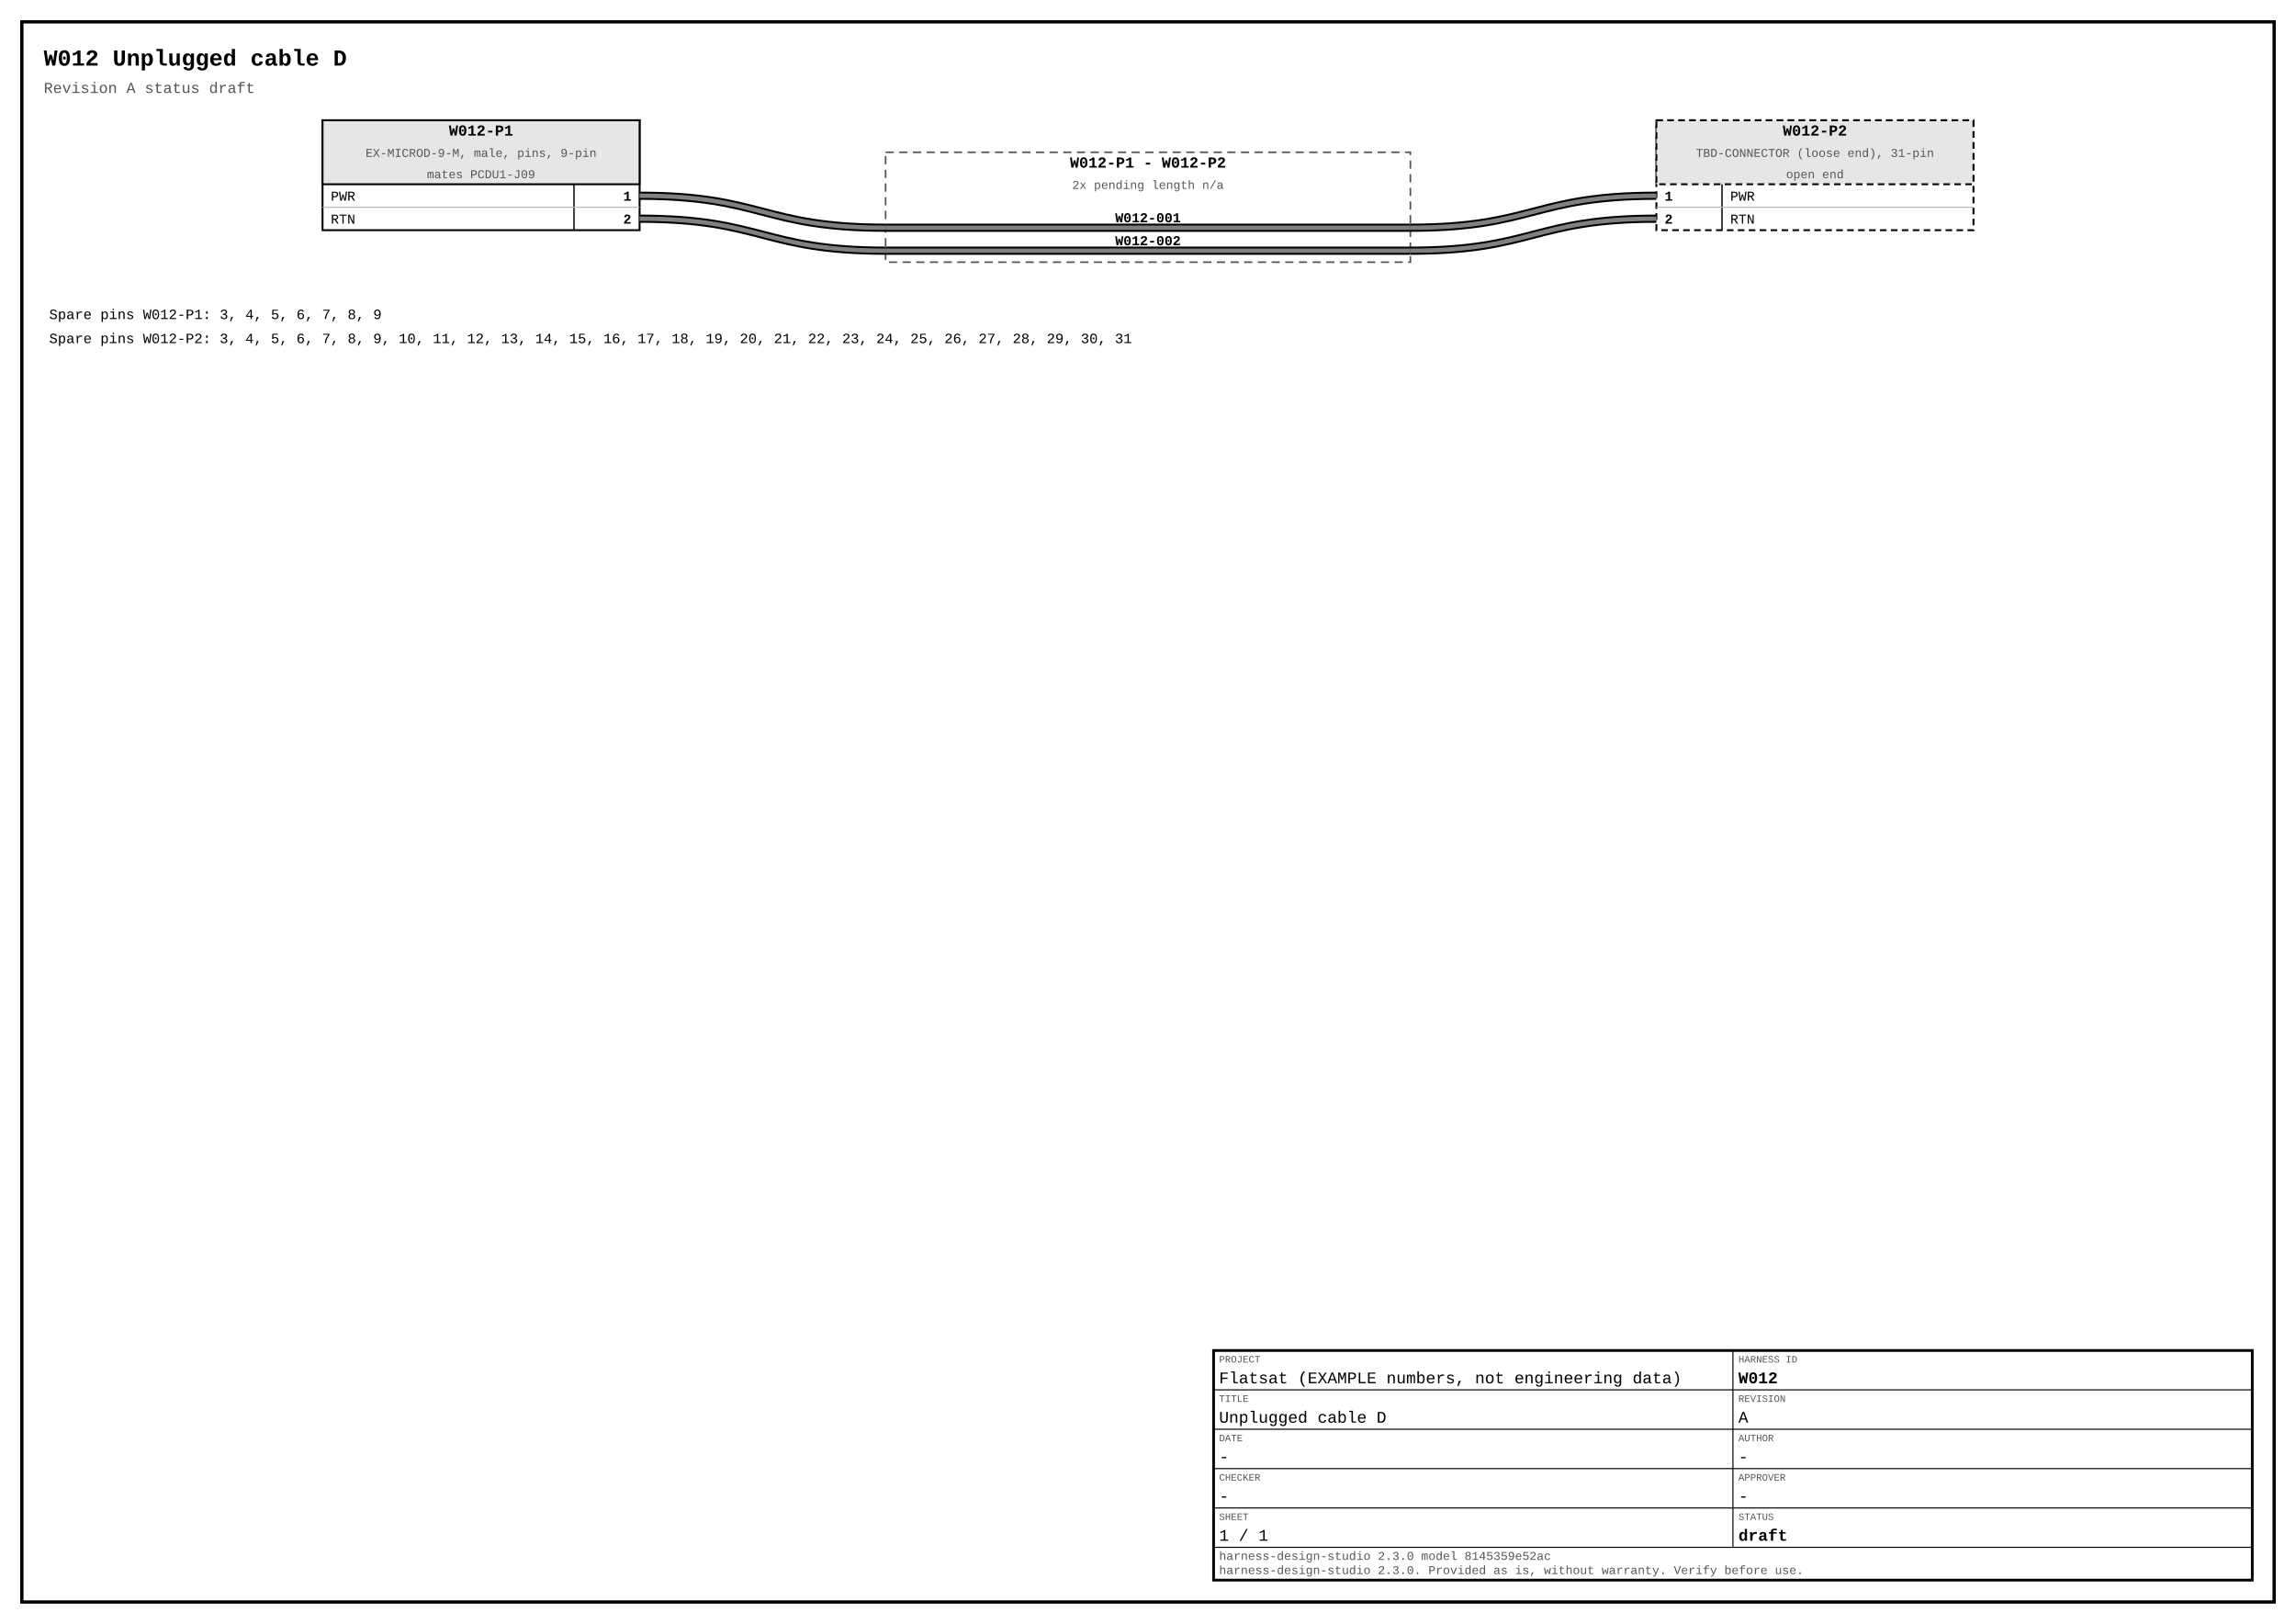
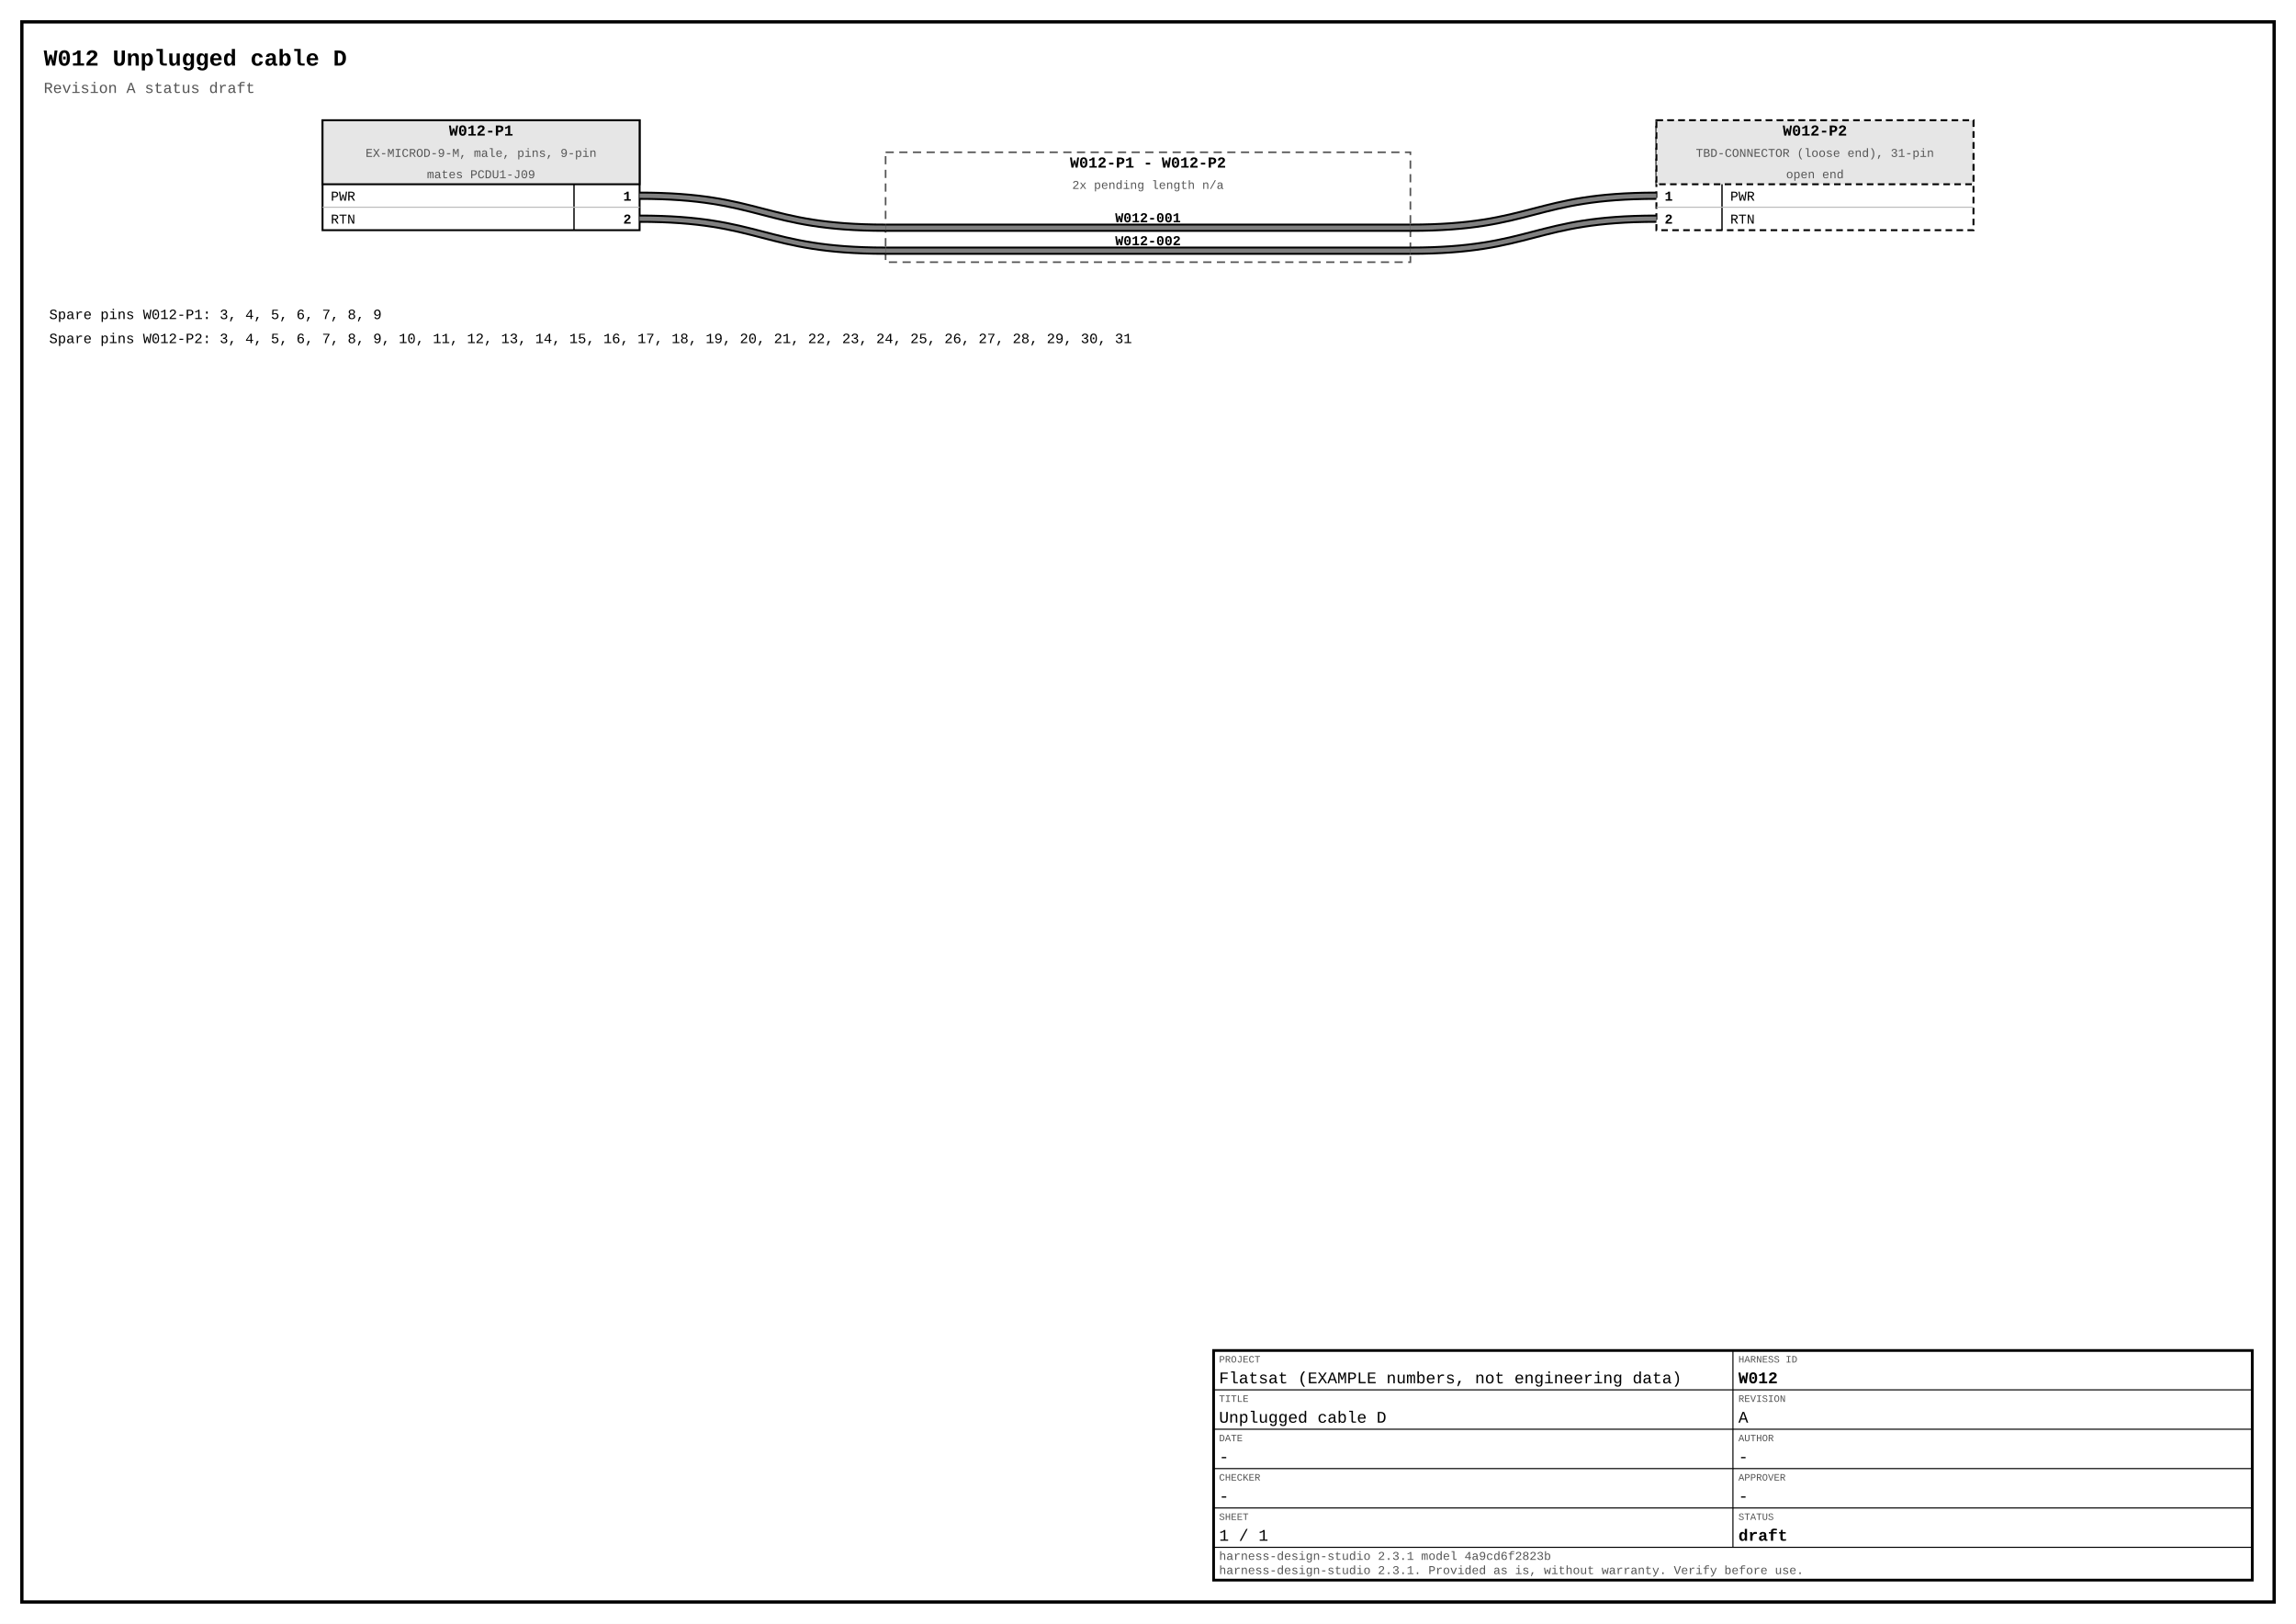
<svg xmlns="http://www.w3.org/2000/svg" width="420mm" height="297mm" viewBox="0 0 420 297" font-family="Courier New, Courier, monospace">
  <rect x="0" y="0" width="420" height="297" fill="#ffffff" />
  <rect x="4" y="4" width="412" height="289" fill="none" stroke="#000000" stroke-width="0.6" />
  <text x="8" y="12" font-size="4.2" font-weight="bold" text-anchor="start" fill="#000000">W012  Unplugged cable D</text>
  <text x="8" y="17" font-size="2.8" text-anchor="start" fill="#555555">Revision A  status draft</text>
  <rect x="59" y="22" width="58" height="20.1" fill="#ffffff" stroke="#000000" stroke-width="0.35" />
  <rect x="59" y="22" width="58" height="11.7" fill="#e6e6e6" stroke="#000000" stroke-width="0.35" />
  <text x="88" y="24.8" font-size="2.8" font-weight="bold" text-anchor="middle" fill="#000000">W012-P1</text>
  <text x="88" y="28.7" font-size="2.2" text-anchor="middle" fill="#555555">EX-MICROD-9-M, male, pins, 9-pin</text>
  <text x="88" y="32.6" font-size="2.2" text-anchor="middle" fill="#555555">mates PCDU1-J09</text>
  <line x1="105" y1="33.7" x2="105" y2="42.1" stroke="#000000" stroke-width="0.25" />
  <line x1="59" y1="37.9" x2="117" y2="37.9" stroke="#bbbbbb" stroke-width="0.2" />
  <text x="60.5" y="36.7" font-size="2.5" text-anchor="start" fill="#000000" data-ref="sig/W012-P1/1">PWR</text>
  <text x="115.5" y="36.7" font-size="2.5" font-weight="bold" text-anchor="end" fill="#000000" data-ref="pin/W012-P1/1">1</text>
  <text x="60.5" y="40.9" font-size="2.5" text-anchor="start" fill="#000000" data-ref="sig/W012-P1/2">RTN</text>
  <text x="115.5" y="40.9" font-size="2.5" font-weight="bold" text-anchor="end" fill="#000000" data-ref="pin/W012-P1/2">2</text>
  <rect x="303" y="22" width="58" height="20.1" fill="#ffffff" stroke="#000000" stroke-width="0.35" stroke-dasharray="1.2 0.8" />
  <rect x="303" y="22" width="58" height="11.7" fill="#e6e6e6" stroke="#000000" stroke-width="0.35" stroke-dasharray="1.2 0.8" />
  <text x="332" y="24.8" font-size="2.8" font-weight="bold" text-anchor="middle" fill="#000000">W012-P2</text>
  <text x="332" y="28.7" font-size="2.2" text-anchor="middle" fill="#555555" data-ref="part/W012-P2">TBD-CONNECTOR (loose end), 31-pin</text>
  <text x="332" y="32.6" font-size="2.2" text-anchor="middle" fill="#555555" data-ref="end/W012-P2">open end</text>
  <line x1="315" y1="33.7" x2="315" y2="42.1" stroke="#000000" stroke-width="0.25" />
  <line x1="303" y1="37.9" x2="361" y2="37.9" stroke="#bbbbbb" stroke-width="0.2" />
  <text x="304.5" y="36.7" font-size="2.5" font-weight="bold" text-anchor="start" fill="#000000" data-ref="pin/W012-P2/1">1</text>
  <text x="316.5" y="36.7" font-size="2.5" text-anchor="start" fill="#000000" data-ref="sig/W012-P2/1">PWR</text>
  <text x="304.5" y="40.9" font-size="2.5" font-weight="bold" text-anchor="start" fill="#000000" data-ref="pin/W012-P2/2">2</text>
  <text x="316.5" y="40.9" font-size="2.5" text-anchor="start" fill="#000000" data-ref="sig/W012-P2/2">RTN</text>
  <rect x="162" y="27.85" width="96" height="20.1" fill="none" stroke="#555555" stroke-width="0.3" stroke-dasharray="1.5 1" />
  <text x="210" y="30.65" font-size="2.8" font-weight="bold" text-anchor="middle" fill="#000000">W012-P1 - W012-P2</text>
  <text x="210" y="34.55" font-size="2.2" text-anchor="middle" fill="#555555">2x  pending  length n/a</text>
  <path d="M 117 35.8 C 139.5 35.8 139.5 41.65 162 41.65" fill="none" stroke="#000000" stroke-width="1.5" />
  <line x1="162" y1="41.65" x2="258" y2="41.65" stroke="#000000" stroke-width="1.5" />
  <path d="M 258 41.65 C 280.5 41.65 280.5 35.8 303 35.8" fill="none" stroke="#000000" stroke-width="1.5" />
  <path d="M 117 35.8 C 139.5 35.8 139.5 41.65 162 41.65" fill="none" stroke="#808080" stroke-width="0.8" />
  <line x1="162" y1="41.65" x2="258" y2="41.65" stroke="#808080" stroke-width="0.8" />
  <path d="M 258 41.65 C 280.5 41.65 280.5 35.8 303 35.8" fill="none" stroke="#808080" stroke-width="0.8" />
  <text x="210" y="40.65" font-size="2.5" font-weight="bold" text-anchor="middle" fill="#000000">W012-001</text>
  <path d="M 117 40 C 139.5 40 139.5 45.85 162 45.85" fill="none" stroke="#000000" stroke-width="1.5" />
  <line x1="162" y1="45.85" x2="258" y2="45.85" stroke="#000000" stroke-width="1.5" />
  <path d="M 258 45.85 C 280.5 45.85 280.5 40 303 40" fill="none" stroke="#000000" stroke-width="1.5" />
  <path d="M 117 40 C 139.5 40 139.5 45.85 162 45.85" fill="none" stroke="#808080" stroke-width="0.8" />
  <line x1="162" y1="45.85" x2="258" y2="45.85" stroke="#808080" stroke-width="0.8" />
  <path d="M 258 45.85 C 280.5 45.85 280.5 40 303 40" fill="none" stroke="#808080" stroke-width="0.8" />
  <text x="210" y="44.85" font-size="2.5" font-weight="bold" text-anchor="middle" fill="#000000">W012-002</text>
  <text x="9" y="58.35" font-size="2.6" text-anchor="start" fill="#000000">Spare pins W012-P1: 3, 4, 5, 6, 7, 8, 9</text>
  <text x="9" y="62.75" font-size="2.6" text-anchor="start" fill="#000000">Spare pins W012-P2: 3, 4, 5, 6, 7, 8, 9, 10, 11, 12, 13, 14, 15, 16, 17, 18, 19, 20, 21, 22, 23, 24, 25, 26, 27, 28, 29, 30, 31</text>
  <rect x="222" y="247" width="190" height="42" fill="none" stroke="#000000" stroke-width="0.5" />
  <line x1="222" y1="247" x2="317" y2="247" stroke="#000000" stroke-width="0.2" />
  <text x="223" y="249.2" font-size="1.8" text-anchor="start" fill="#555555">PROJECT</text>
  <text x="223" y="253" font-size="3" text-anchor="start" fill="#000000">Flatsat (EXAMPLE numbers, not engineering data)</text>
  <line x1="317" y1="247" x2="412" y2="247" stroke="#000000" stroke-width="0.2" />
  <text x="318" y="249.2" font-size="1.8" text-anchor="start" fill="#555555">HARNESS ID</text>
  <text x="318" y="253" font-size="3" font-weight="bold" text-anchor="start" fill="#000000">W012</text>
  <line x1="222" y1="254.2" x2="317" y2="254.2" stroke="#000000" stroke-width="0.2" />
  <text x="223" y="256.4" font-size="1.8" text-anchor="start" fill="#555555">TITLE</text>
  <text x="223" y="260.2" font-size="3" text-anchor="start" fill="#000000">Unplugged cable D</text>
  <line x1="317" y1="254.2" x2="412" y2="254.2" stroke="#000000" stroke-width="0.2" />
  <text x="318" y="256.4" font-size="1.8" text-anchor="start" fill="#555555">REVISION</text>
  <text x="318" y="260.2" font-size="3" text-anchor="start" fill="#000000">A</text>
  <line x1="222" y1="261.4" x2="317" y2="261.4" stroke="#000000" stroke-width="0.2" />
  <text x="223" y="263.6" font-size="1.8" text-anchor="start" fill="#555555">DATE</text>
  <text x="223" y="267.4" font-size="3" text-anchor="start" fill="#000000">-</text>
  <line x1="317" y1="261.4" x2="412" y2="261.4" stroke="#000000" stroke-width="0.2" />
  <text x="318" y="263.6" font-size="1.8" text-anchor="start" fill="#555555">AUTHOR</text>
  <text x="318" y="267.4" font-size="3" text-anchor="start" fill="#000000">-</text>
  <line x1="222" y1="268.6" x2="317" y2="268.6" stroke="#000000" stroke-width="0.2" />
  <text x="223" y="270.8" font-size="1.8" text-anchor="start" fill="#555555">CHECKER</text>
  <text x="223" y="274.6" font-size="3" text-anchor="start" fill="#000000">-</text>
  <line x1="317" y1="268.6" x2="412" y2="268.6" stroke="#000000" stroke-width="0.2" />
  <text x="318" y="270.8" font-size="1.8" text-anchor="start" fill="#555555">APPROVER</text>
  <text x="318" y="274.6" font-size="3" text-anchor="start" fill="#000000">-</text>
  <line x1="222" y1="275.8" x2="317" y2="275.8" stroke="#000000" stroke-width="0.2" />
  <text x="223" y="278" font-size="1.8" text-anchor="start" fill="#555555">SHEET</text>
  <text x="223" y="281.8" font-size="3" text-anchor="start" fill="#000000">1 / 1</text>
  <line x1="317" y1="275.8" x2="412" y2="275.8" stroke="#000000" stroke-width="0.2" />
  <text x="318" y="278" font-size="1.8" text-anchor="start" fill="#555555">STATUS</text>
  <text x="318" y="281.8" font-size="3" font-weight="bold" text-anchor="start" fill="#000000">draft</text>
  <line x1="317" y1="247" x2="317" y2="283" stroke="#000000" stroke-width="0.2" />
  <line x1="222" y1="283" x2="412" y2="283" stroke="#000000" stroke-width="0.2" />
-   <text x="223" y="285.3" font-size="2.2" text-anchor="start" fill="#555555">harness-design-studio 2.3.0 model 8145359e52ac</text>
-   <text x="223" y="287.9" font-size="2.2" text-anchor="start" fill="#555555">harness-design-studio 2.3.0. Provided as is, without warranty. Verify before use.</text>
+   <text x="223" y="285.3" font-size="2.2" text-anchor="start" fill="#555555">harness-design-studio 2.3.1 model 4a9cd6f2823b</text>
+   <text x="223" y="287.9" font-size="2.2" text-anchor="start" fill="#555555">harness-design-studio 2.3.1. Provided as is, without warranty. Verify before use.</text>
</svg>
